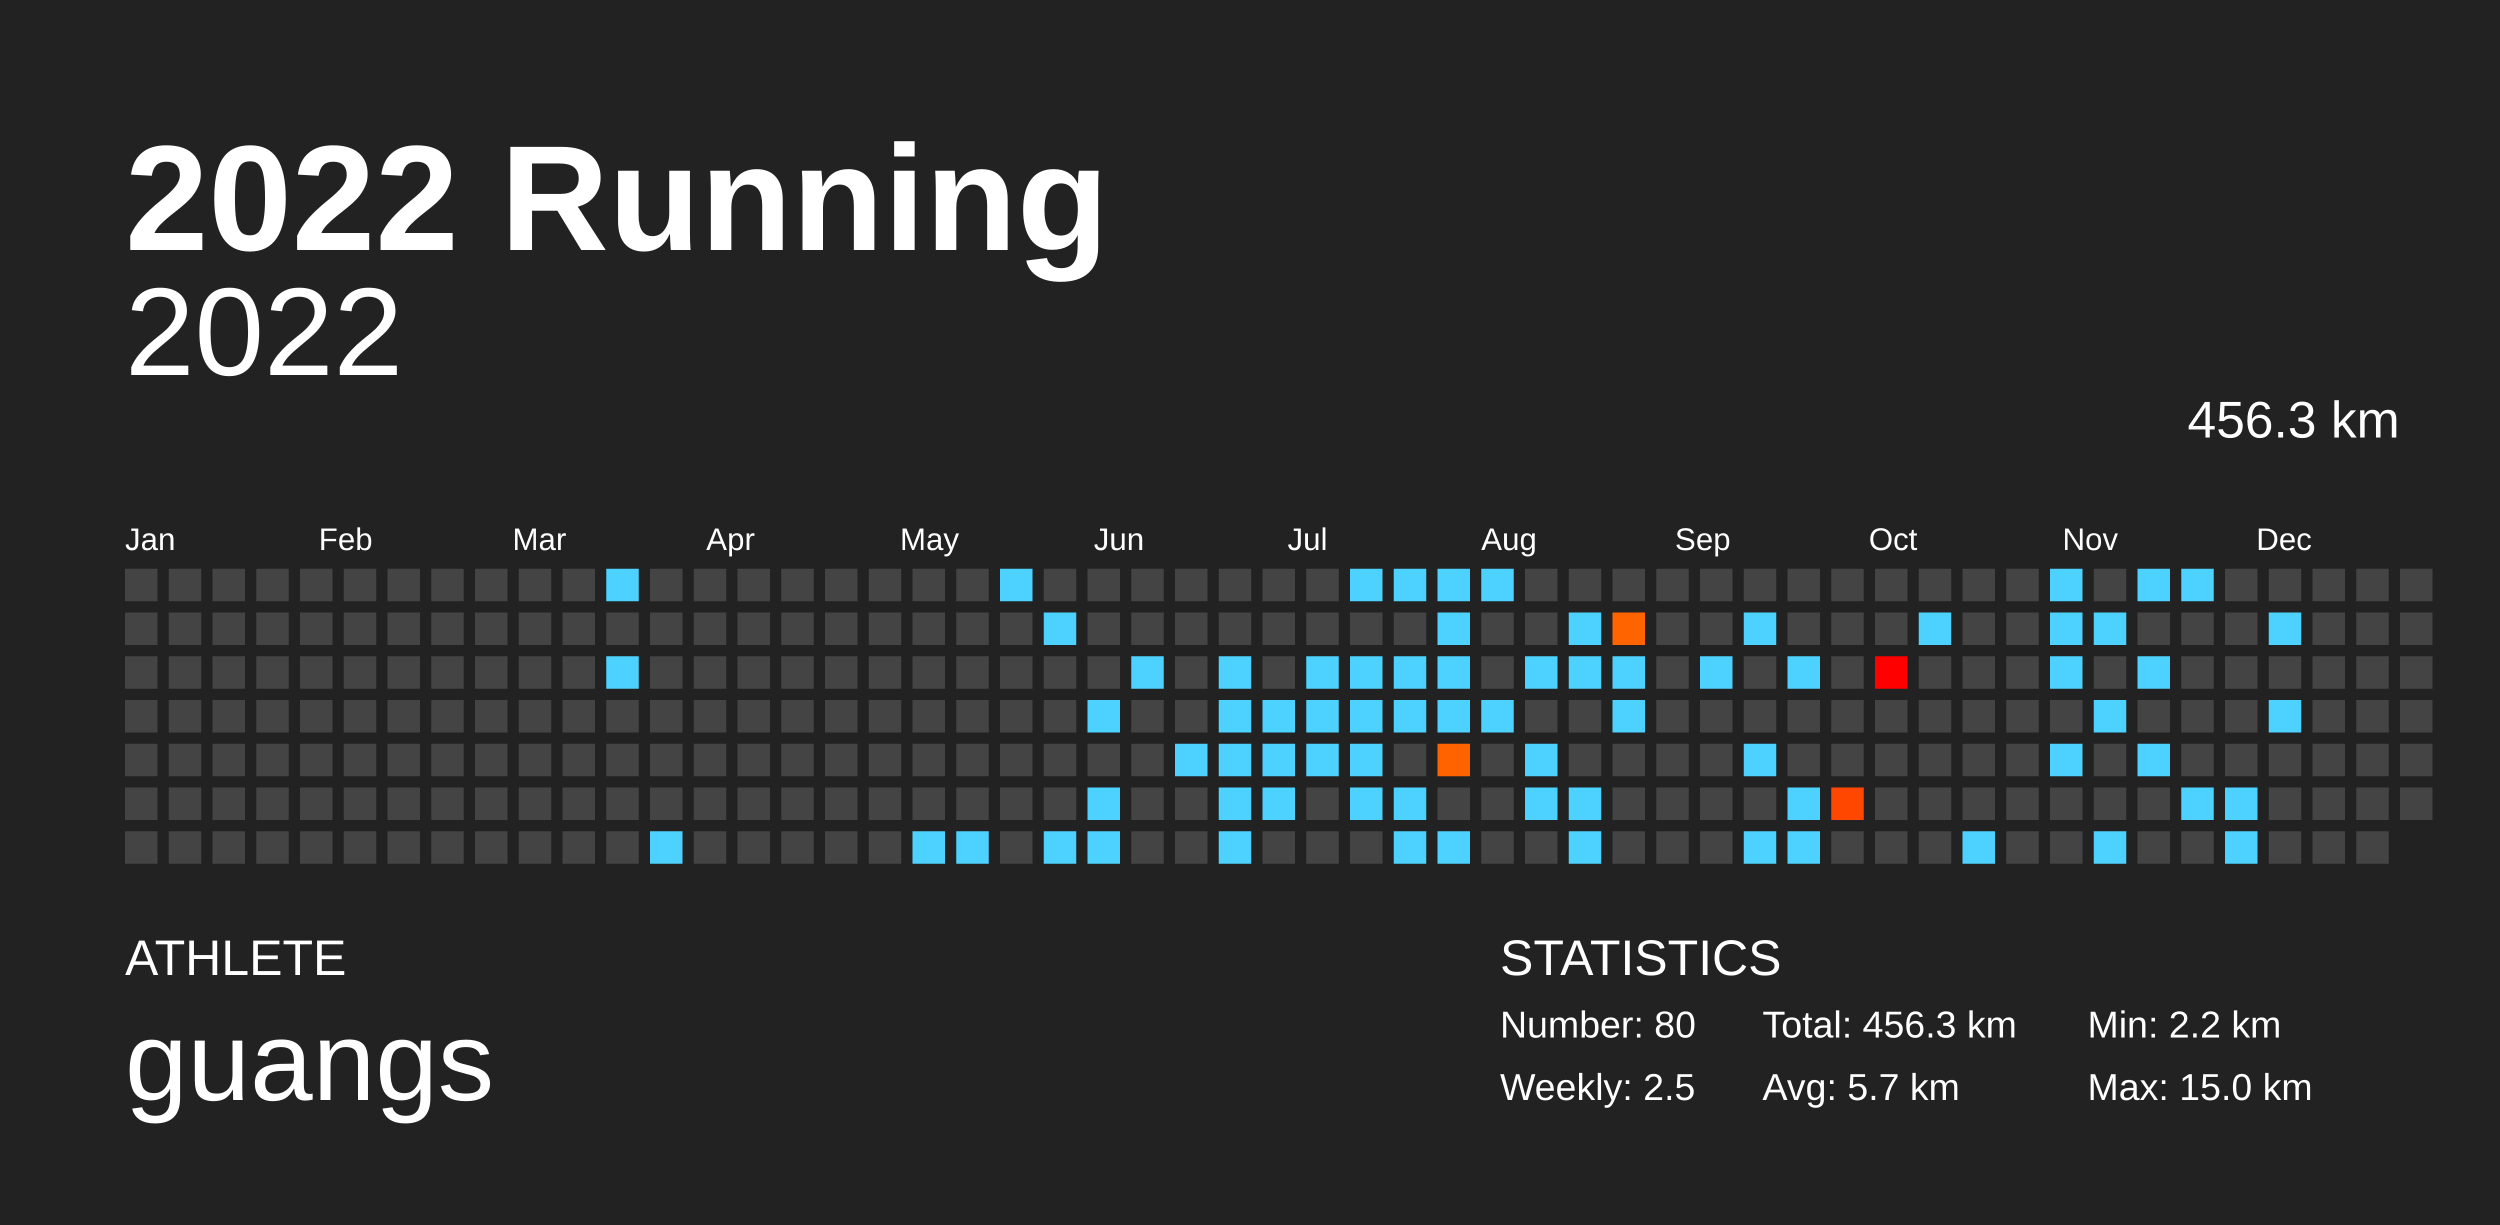
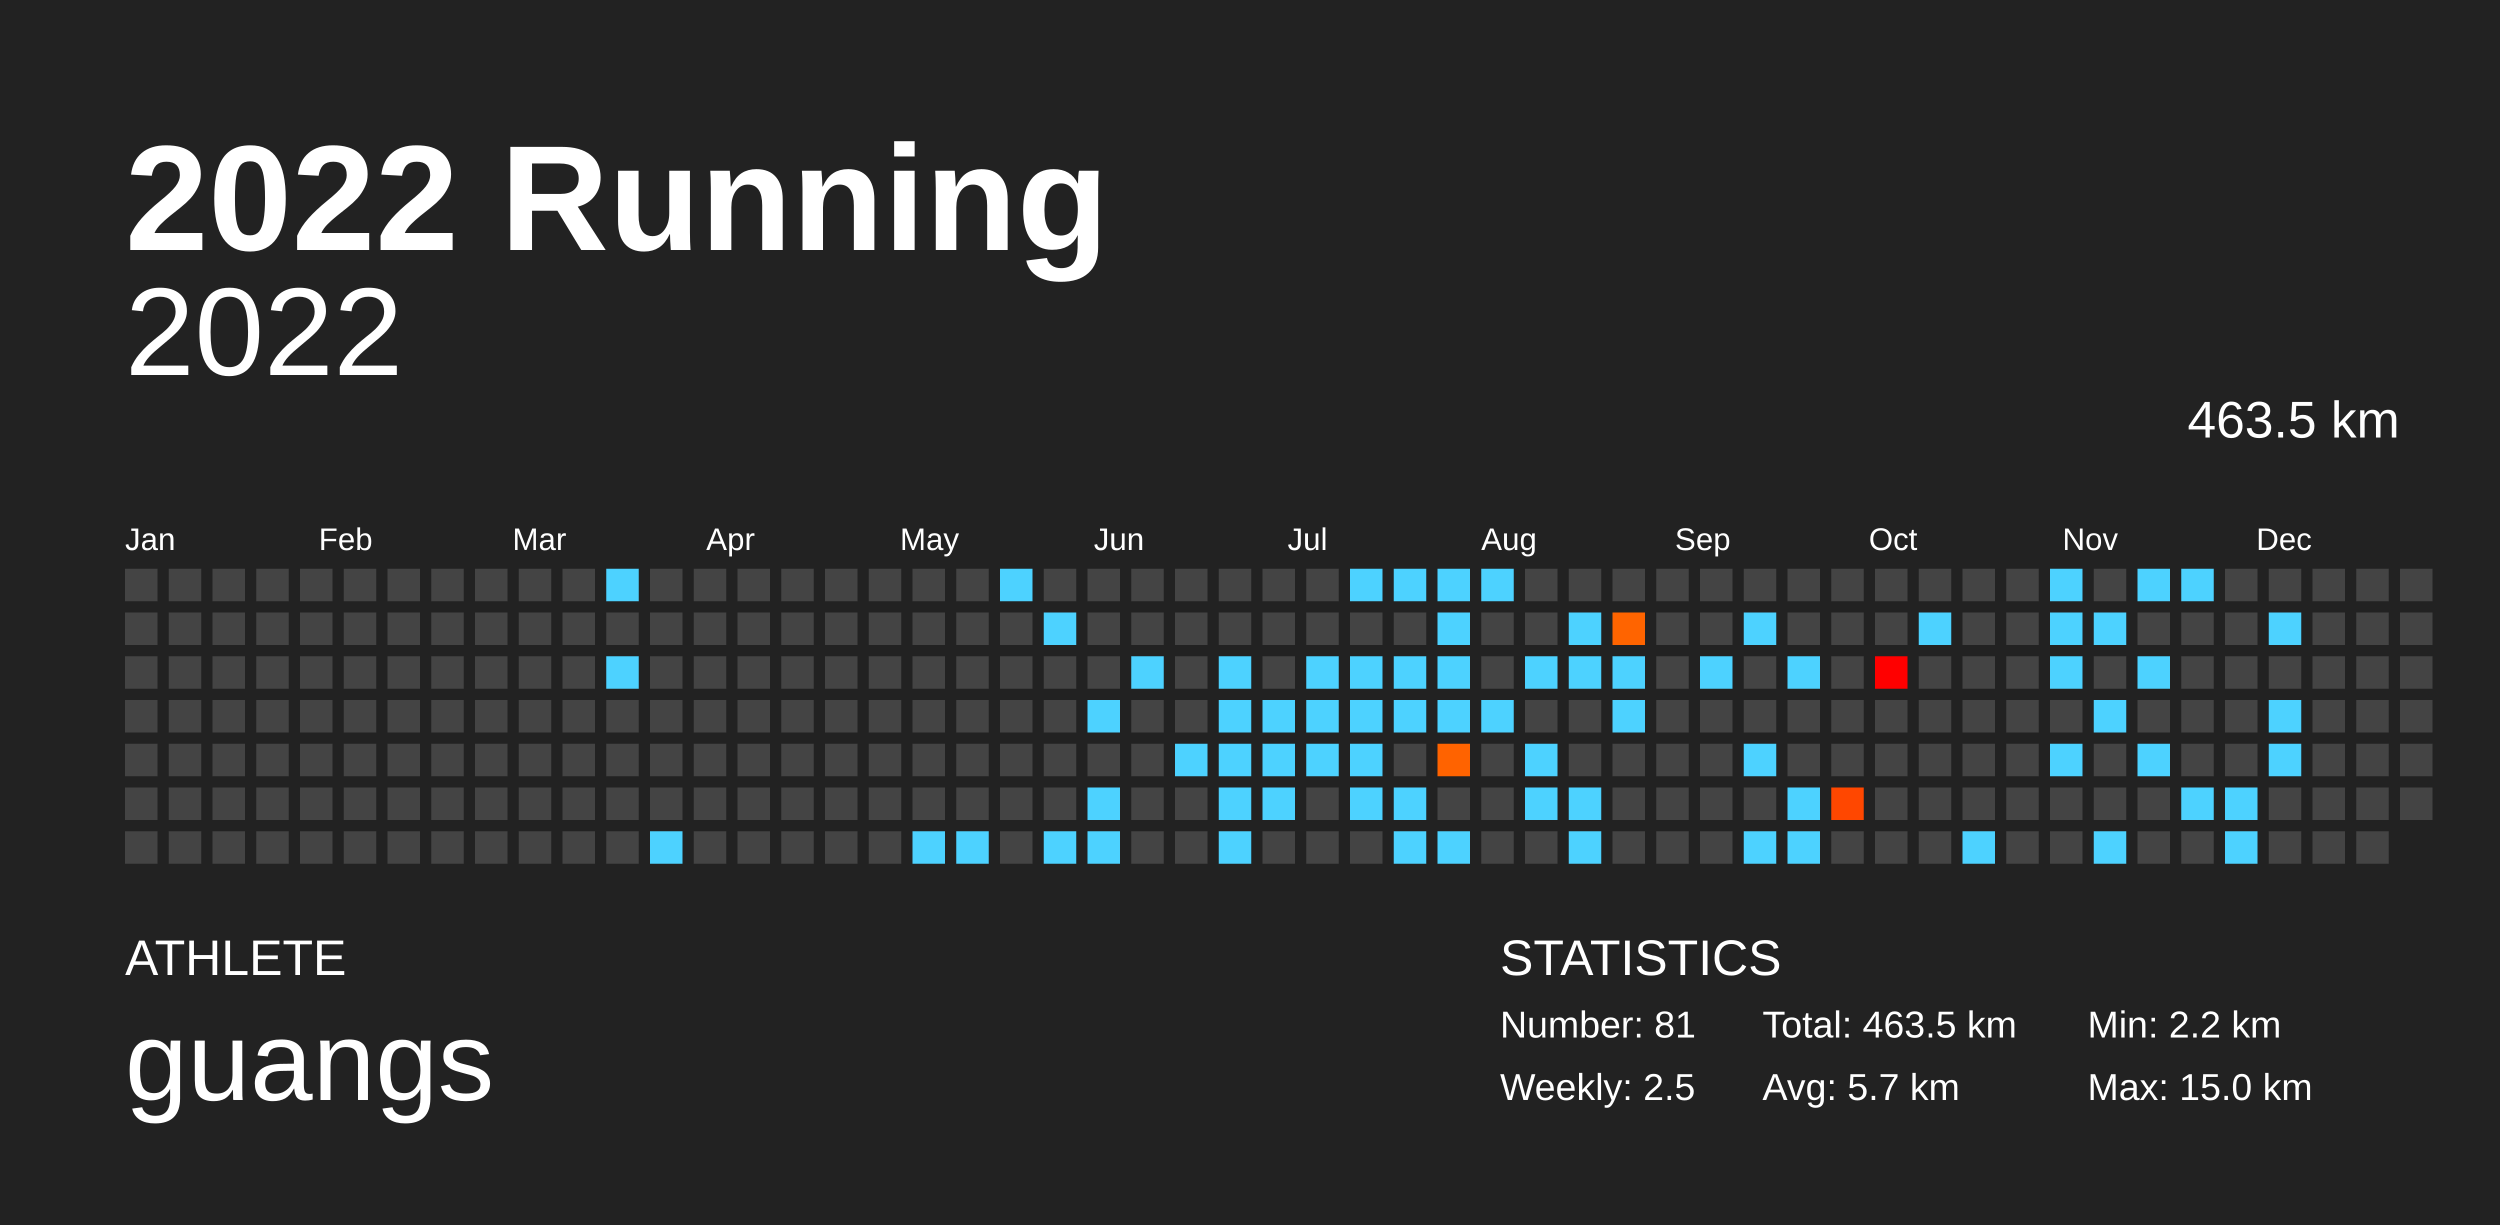
<svg xmlns="http://www.w3.org/2000/svg" baseProfile="full" height="98mm" version="1.1" viewBox="0,0,200,98" width="200mm">
  <defs />
  <rect fill="#222222" height="98" width="200" x="0" y="0" />
  <text fill="#FFFFFF" style="font-size:12px; font-family:Arial; font-weight:bold;" x="10" y="20">2022 Running</text>
  <text fill="#FFFFFF" style="font-size:4px; font-family:Arial" x="10" y="78">ATHLETE</text>
  <text fill="#FFFFFF" style="font-size:9px; font-family:Arial" x="10" y="88">guangs</text>
  <text fill="#FFFFFF" style="font-size:4px; font-family:Arial" x="120" y="78">STATISTICS</text>
-   <text fill="#FFFFFF" style="font-size:3px; font-family:Arial" x="120" y="83">Number: 80</text>
+   <text fill="#FFFFFF" style="font-size:3px; font-family:Arial" x="120" y="83">Number: 81</text>
  <text fill="#FFFFFF" style="font-size:3px; font-family:Arial" x="120" y="88">Weekly: 2.5</text>
-   <text fill="#FFFFFF" style="font-size:3px; font-family:Arial" x="141" y="83">Total: 456.3 km</text>
+   <text fill="#FFFFFF" style="font-size:3px; font-family:Arial" x="141" y="83">Total: 463.5 km</text>
  <text fill="#FFFFFF" style="font-size:3px; font-family:Arial" x="141" y="88">Avg: 5.7 km</text>
  <text fill="#FFFFFF" style="font-size:3px; font-family:Arial" x="167" y="83">Min: 2.2 km</text>
  <text fill="#FFFFFF" style="font-size:3px; font-family:Arial" x="167" y="88">Max: 15.0 km</text>
  <text alignment-baseline="hanging" fill="#FFFFFF" style="font-size:10.0px; font-family:Arial;" x="10" y="30">2022</text>
-   <text alignment-baseline="hanging" fill="#FFFFFF" style="font-size:4.125px; font-family:Arial;" x="175" y="35">456.3 km</text>
+   <text alignment-baseline="hanging" fill="#FFFFFF" style="font-size:4.125px; font-family:Arial;" x="175" y="35">463.5 km</text>
  <text fill="#FFFFFF" style="font-size:2.5px; font-family:Arial" x="10.0" y="44">Jan</text>
  <text fill="#FFFFFF" style="font-size:2.5px; font-family:Arial" x="25.5" y="44">Feb</text>
  <text fill="#FFFFFF" style="font-size:2.5px; font-family:Arial" x="41.0" y="44">Mar</text>
  <text fill="#FFFFFF" style="font-size:2.5px; font-family:Arial" x="56.5" y="44">Apr</text>
  <text fill="#FFFFFF" style="font-size:2.5px; font-family:Arial" x="72.0" y="44">May</text>
  <text fill="#FFFFFF" style="font-size:2.5px; font-family:Arial" x="87.5" y="44">Jun</text>
  <text fill="#FFFFFF" style="font-size:2.5px; font-family:Arial" x="103.0" y="44">Jul</text>
  <text fill="#FFFFFF" style="font-size:2.5px; font-family:Arial" x="118.5" y="44">Aug</text>
  <text fill="#FFFFFF" style="font-size:2.5px; font-family:Arial" x="134.0" y="44">Sep</text>
  <text fill="#FFFFFF" style="font-size:2.5px; font-family:Arial" x="149.5" y="44">Oct</text>
  <text fill="#FFFFFF" style="font-size:2.5px; font-family:Arial" x="165.0" y="44">Nov</text>
  <text fill="#FFFFFF" style="font-size:2.5px; font-family:Arial" x="180.5" y="44">Dec</text>
  <rect fill="#444444" height="2.6" width="2.6" x="10.0" y="45.5" />
  <rect fill="#444444" height="2.6" width="2.6" x="10.0" y="49.0" />
  <rect fill="#444444" height="2.6" width="2.6" x="10.0" y="52.5" />
  <rect fill="#444444" height="2.6" width="2.6" x="10.0" y="56.0" />
  <rect fill="#444444" height="2.6" width="2.6" x="10.0" y="59.5" />
  <rect fill="#444444" height="2.6" width="2.6" x="10.0" y="63.0" />
  <rect fill="#444444" height="2.6" width="2.6" x="10.0" y="66.5" />
  <rect fill="#444444" height="2.6" width="2.6" x="13.5" y="45.5" />
  <rect fill="#444444" height="2.6" width="2.6" x="13.5" y="49.0" />
  <rect fill="#444444" height="2.6" width="2.6" x="13.5" y="52.5" />
  <rect fill="#444444" height="2.6" width="2.6" x="13.5" y="56.0" />
  <rect fill="#444444" height="2.6" width="2.6" x="13.5" y="59.5" />
  <rect fill="#444444" height="2.6" width="2.6" x="13.5" y="63.0" />
  <rect fill="#444444" height="2.6" width="2.6" x="13.5" y="66.5" />
  <rect fill="#444444" height="2.6" width="2.6" x="17.0" y="45.5" />
  <rect fill="#444444" height="2.6" width="2.6" x="17.0" y="49.0" />
  <rect fill="#444444" height="2.6" width="2.6" x="17.0" y="52.5" />
  <rect fill="#444444" height="2.6" width="2.6" x="17.0" y="56.0" />
  <rect fill="#444444" height="2.6" width="2.6" x="17.0" y="59.5" />
  <rect fill="#444444" height="2.6" width="2.6" x="17.0" y="63.0" />
  <rect fill="#444444" height="2.6" width="2.6" x="17.0" y="66.5" />
  <rect fill="#444444" height="2.6" width="2.6" x="20.5" y="45.5" />
  <rect fill="#444444" height="2.6" width="2.6" x="20.5" y="49.0" />
  <rect fill="#444444" height="2.6" width="2.6" x="20.5" y="52.5" />
  <rect fill="#444444" height="2.6" width="2.6" x="20.5" y="56.0" />
  <rect fill="#444444" height="2.6" width="2.6" x="20.5" y="59.5" />
  <rect fill="#444444" height="2.6" width="2.6" x="20.5" y="63.0" />
  <rect fill="#444444" height="2.6" width="2.6" x="20.5" y="66.5" />
  <rect fill="#444444" height="2.6" width="2.6" x="24.0" y="45.5" />
  <rect fill="#444444" height="2.6" width="2.6" x="24.0" y="49.0" />
  <rect fill="#444444" height="2.6" width="2.6" x="24.0" y="52.5" />
  <rect fill="#444444" height="2.6" width="2.6" x="24.0" y="56.0" />
  <rect fill="#444444" height="2.6" width="2.6" x="24.0" y="59.5" />
  <rect fill="#444444" height="2.6" width="2.6" x="24.0" y="63.0" />
  <rect fill="#444444" height="2.6" width="2.6" x="24.0" y="66.5" />
  <rect fill="#444444" height="2.6" width="2.6" x="27.5" y="45.5" />
  <rect fill="#444444" height="2.6" width="2.6" x="27.5" y="49.0" />
  <rect fill="#444444" height="2.6" width="2.6" x="27.5" y="52.5" />
  <rect fill="#444444" height="2.6" width="2.6" x="27.5" y="56.0" />
  <rect fill="#444444" height="2.6" width="2.6" x="27.5" y="59.5" />
  <rect fill="#444444" height="2.6" width="2.6" x="27.5" y="63.0" />
  <rect fill="#444444" height="2.6" width="2.6" x="27.5" y="66.5" />
  <rect fill="#444444" height="2.6" width="2.6" x="31.0" y="45.5" />
  <rect fill="#444444" height="2.6" width="2.6" x="31.0" y="49.0" />
  <rect fill="#444444" height="2.6" width="2.6" x="31.0" y="52.5" />
  <rect fill="#444444" height="2.6" width="2.6" x="31.0" y="56.0" />
  <rect fill="#444444" height="2.6" width="2.6" x="31.0" y="59.5" />
  <rect fill="#444444" height="2.6" width="2.6" x="31.0" y="63.0" />
  <rect fill="#444444" height="2.6" width="2.6" x="31.0" y="66.5" />
  <rect fill="#444444" height="2.6" width="2.6" x="34.5" y="45.5" />
  <rect fill="#444444" height="2.6" width="2.6" x="34.5" y="49.0" />
  <rect fill="#444444" height="2.6" width="2.6" x="34.5" y="52.5" />
  <rect fill="#444444" height="2.6" width="2.6" x="34.5" y="56.0" />
  <rect fill="#444444" height="2.6" width="2.6" x="34.5" y="59.5" />
  <rect fill="#444444" height="2.6" width="2.6" x="34.5" y="63.0" />
  <rect fill="#444444" height="2.6" width="2.6" x="34.5" y="66.5" />
  <rect fill="#444444" height="2.6" width="2.6" x="38.0" y="45.5" />
  <rect fill="#444444" height="2.6" width="2.6" x="38.0" y="49.0" />
  <rect fill="#444444" height="2.6" width="2.6" x="38.0" y="52.5" />
  <rect fill="#444444" height="2.6" width="2.6" x="38.0" y="56.0" />
  <rect fill="#444444" height="2.6" width="2.6" x="38.0" y="59.5" />
  <rect fill="#444444" height="2.6" width="2.6" x="38.0" y="63.0" />
  <rect fill="#444444" height="2.6" width="2.6" x="38.0" y="66.5" />
  <rect fill="#444444" height="2.6" width="2.6" x="41.5" y="45.5" />
  <rect fill="#444444" height="2.6" width="2.6" x="41.5" y="49.0" />
  <rect fill="#444444" height="2.6" width="2.6" x="41.5" y="52.5" />
  <rect fill="#444444" height="2.6" width="2.6" x="41.5" y="56.0" />
  <rect fill="#444444" height="2.6" width="2.6" x="41.5" y="59.5" />
  <rect fill="#444444" height="2.6" width="2.6" x="41.5" y="63.0" />
  <rect fill="#444444" height="2.6" width="2.6" x="41.5" y="66.5" />
  <rect fill="#444444" height="2.6" width="2.6" x="45.0" y="45.5" />
  <rect fill="#444444" height="2.6" width="2.6" x="45.0" y="49.0" />
  <rect fill="#444444" height="2.6" width="2.6" x="45.0" y="52.5" />
  <rect fill="#444444" height="2.6" width="2.6" x="45.0" y="56.0" />
  <rect fill="#444444" height="2.6" width="2.6" x="45.0" y="59.5" />
  <rect fill="#444444" height="2.6" width="2.6" x="45.0" y="63.0" />
  <rect fill="#444444" height="2.6" width="2.6" x="45.0" y="66.5" />
  <rect fill="#4dd2ff" height="2.6" width="2.6" x="48.5" y="45.5" />
  <rect fill="#444444" height="2.6" width="2.6" x="48.5" y="49.0" />
  <rect fill="#4dd2ff" height="2.6" width="2.6" x="48.5" y="52.5" />
  <rect fill="#444444" height="2.6" width="2.6" x="48.5" y="56.0" />
  <rect fill="#444444" height="2.6" width="2.6" x="48.5" y="59.5" />
  <rect fill="#444444" height="2.6" width="2.6" x="48.5" y="63.0" />
  <rect fill="#444444" height="2.6" width="2.6" x="48.5" y="66.5" />
  <rect fill="#444444" height="2.6" width="2.6" x="52.0" y="45.5" />
  <rect fill="#444444" height="2.6" width="2.6" x="52.0" y="49.0" />
  <rect fill="#444444" height="2.6" width="2.6" x="52.0" y="52.5" />
  <rect fill="#444444" height="2.6" width="2.6" x="52.0" y="56.0" />
  <rect fill="#444444" height="2.6" width="2.6" x="52.0" y="59.5" />
  <rect fill="#444444" height="2.6" width="2.6" x="52.0" y="63.0" />
  <rect fill="#4dd2ff" height="2.6" width="2.6" x="52.0" y="66.5" />
  <rect fill="#444444" height="2.6" width="2.6" x="55.5" y="45.5" />
  <rect fill="#444444" height="2.6" width="2.6" x="55.5" y="49.0" />
  <rect fill="#444444" height="2.6" width="2.6" x="55.5" y="52.5" />
  <rect fill="#444444" height="2.6" width="2.6" x="55.5" y="56.0" />
  <rect fill="#444444" height="2.6" width="2.6" x="55.5" y="59.5" />
  <rect fill="#444444" height="2.6" width="2.6" x="55.5" y="63.0" />
  <rect fill="#444444" height="2.6" width="2.6" x="55.5" y="66.5" />
  <rect fill="#444444" height="2.6" width="2.6" x="59.0" y="45.5" />
  <rect fill="#444444" height="2.6" width="2.6" x="59.0" y="49.0" />
  <rect fill="#444444" height="2.6" width="2.6" x="59.0" y="52.5" />
  <rect fill="#444444" height="2.6" width="2.6" x="59.0" y="56.0" />
  <rect fill="#444444" height="2.6" width="2.6" x="59.0" y="59.5" />
  <rect fill="#444444" height="2.6" width="2.6" x="59.0" y="63.0" />
  <rect fill="#444444" height="2.6" width="2.6" x="59.0" y="66.5" />
  <rect fill="#444444" height="2.6" width="2.6" x="62.5" y="45.5" />
  <rect fill="#444444" height="2.6" width="2.6" x="62.5" y="49.0" />
  <rect fill="#444444" height="2.6" width="2.6" x="62.5" y="52.5" />
  <rect fill="#444444" height="2.6" width="2.6" x="62.5" y="56.0" />
  <rect fill="#444444" height="2.6" width="2.6" x="62.5" y="59.5" />
  <rect fill="#444444" height="2.6" width="2.6" x="62.5" y="63.0" />
  <rect fill="#444444" height="2.6" width="2.6" x="62.5" y="66.5" />
  <rect fill="#444444" height="2.6" width="2.6" x="66.0" y="45.5" />
  <rect fill="#444444" height="2.6" width="2.6" x="66.0" y="49.0" />
  <rect fill="#444444" height="2.6" width="2.6" x="66.0" y="52.5" />
  <rect fill="#444444" height="2.6" width="2.6" x="66.0" y="56.0" />
  <rect fill="#444444" height="2.6" width="2.6" x="66.0" y="59.5" />
  <rect fill="#444444" height="2.6" width="2.6" x="66.0" y="63.0" />
  <rect fill="#444444" height="2.6" width="2.6" x="66.0" y="66.5" />
  <rect fill="#444444" height="2.6" width="2.6" x="69.5" y="45.5" />
  <rect fill="#444444" height="2.6" width="2.6" x="69.5" y="49.0" />
  <rect fill="#444444" height="2.6" width="2.6" x="69.5" y="52.5" />
  <rect fill="#444444" height="2.6" width="2.6" x="69.5" y="56.0" />
  <rect fill="#444444" height="2.6" width="2.6" x="69.5" y="59.5" />
  <rect fill="#444444" height="2.6" width="2.6" x="69.5" y="63.0" />
  <rect fill="#444444" height="2.6" width="2.6" x="69.5" y="66.5" />
  <rect fill="#444444" height="2.6" width="2.6" x="73.0" y="45.5" />
  <rect fill="#444444" height="2.6" width="2.6" x="73.0" y="49.0" />
  <rect fill="#444444" height="2.6" width="2.6" x="73.0" y="52.5" />
  <rect fill="#444444" height="2.6" width="2.6" x="73.0" y="56.0" />
  <rect fill="#444444" height="2.6" width="2.6" x="73.0" y="59.5" />
  <rect fill="#444444" height="2.6" width="2.6" x="73.0" y="63.0" />
  <rect fill="#4dd2ff" height="2.6" width="2.6" x="73.0" y="66.5" />
  <rect fill="#444444" height="2.6" width="2.6" x="76.5" y="45.5" />
  <rect fill="#444444" height="2.6" width="2.6" x="76.5" y="49.0" />
  <rect fill="#444444" height="2.6" width="2.6" x="76.5" y="52.5" />
  <rect fill="#444444" height="2.6" width="2.6" x="76.5" y="56.0" />
  <rect fill="#444444" height="2.6" width="2.6" x="76.5" y="59.5" />
  <rect fill="#444444" height="2.6" width="2.6" x="76.5" y="63.0" />
  <rect fill="#4dd2ff" height="2.6" width="2.6" x="76.5" y="66.5" />
  <rect fill="#4dd2ff" height="2.6" width="2.6" x="80.0" y="45.5" />
  <rect fill="#444444" height="2.6" width="2.6" x="80.0" y="49.0" />
  <rect fill="#444444" height="2.6" width="2.6" x="80.0" y="52.5" />
  <rect fill="#444444" height="2.6" width="2.6" x="80.0" y="56.0" />
  <rect fill="#444444" height="2.6" width="2.6" x="80.0" y="59.5" />
  <rect fill="#444444" height="2.6" width="2.6" x="80.0" y="63.0" />
  <rect fill="#444444" height="2.6" width="2.6" x="80.0" y="66.5" />
  <rect fill="#444444" height="2.6" width="2.6" x="83.5" y="45.5" />
  <rect fill="#4dd2ff" height="2.6" width="2.6" x="83.5" y="49.0" />
  <rect fill="#444444" height="2.6" width="2.6" x="83.5" y="52.5" />
  <rect fill="#444444" height="2.6" width="2.6" x="83.5" y="56.0" />
  <rect fill="#444444" height="2.6" width="2.6" x="83.5" y="59.5" />
  <rect fill="#444444" height="2.6" width="2.6" x="83.5" y="63.0" />
  <rect fill="#4dd2ff" height="2.6" width="2.6" x="83.5" y="66.5" />
  <rect fill="#444444" height="2.6" width="2.6" x="87.0" y="45.5" />
  <rect fill="#444444" height="2.6" width="2.6" x="87.0" y="49.0" />
  <rect fill="#444444" height="2.6" width="2.6" x="87.0" y="52.5" />
  <rect fill="#4dd2ff" height="2.6" width="2.6" x="87.0" y="56.0" />
  <rect fill="#444444" height="2.6" width="2.6" x="87.0" y="59.5" />
  <rect fill="#4dd2ff" height="2.6" width="2.6" x="87.0" y="63.0" />
  <rect fill="#4dd2ff" height="2.6" width="2.6" x="87.0" y="66.5" />
  <rect fill="#444444" height="2.6" width="2.6" x="90.5" y="45.5" />
  <rect fill="#444444" height="2.6" width="2.6" x="90.5" y="49.0" />
  <rect fill="#4dd2ff" height="2.6" width="2.6" x="90.5" y="52.5" />
  <rect fill="#444444" height="2.6" width="2.6" x="90.5" y="56.0" />
  <rect fill="#444444" height="2.6" width="2.6" x="90.5" y="59.5" />
  <rect fill="#444444" height="2.6" width="2.6" x="90.5" y="63.0" />
  <rect fill="#444444" height="2.6" width="2.6" x="90.5" y="66.5" />
  <rect fill="#444444" height="2.6" width="2.6" x="94.0" y="45.5" />
  <rect fill="#444444" height="2.6" width="2.6" x="94.0" y="49.0" />
  <rect fill="#444444" height="2.6" width="2.6" x="94.0" y="52.5" />
  <rect fill="#444444" height="2.6" width="2.6" x="94.0" y="56.0" />
  <rect fill="#4dd2ff" height="2.6" width="2.6" x="94.0" y="59.5" />
  <rect fill="#444444" height="2.6" width="2.6" x="94.0" y="63.0" />
  <rect fill="#444444" height="2.6" width="2.6" x="94.0" y="66.5" />
  <rect fill="#444444" height="2.6" width="2.6" x="97.5" y="45.5" />
  <rect fill="#444444" height="2.6" width="2.6" x="97.5" y="49.0" />
  <rect fill="#4dd2ff" height="2.6" width="2.6" x="97.5" y="52.5" />
  <rect fill="#4dd2ff" height="2.6" width="2.6" x="97.5" y="56.0" />
  <rect fill="#4dd2ff" height="2.6" width="2.6" x="97.5" y="59.5" />
  <rect fill="#4dd2ff" height="2.6" width="2.6" x="97.5" y="63.0" />
  <rect fill="#4dd2ff" height="2.6" width="2.6" x="97.5" y="66.5" />
  <rect fill="#444444" height="2.6" width="2.6" x="101.0" y="45.5" />
  <rect fill="#444444" height="2.6" width="2.6" x="101.0" y="49.0" />
  <rect fill="#444444" height="2.6" width="2.6" x="101.0" y="52.5" />
  <rect fill="#4dd2ff" height="2.6" width="2.6" x="101.0" y="56.0" />
  <rect fill="#4dd2ff" height="2.6" width="2.6" x="101.0" y="59.5" />
  <rect fill="#4dd2ff" height="2.6" width="2.6" x="101.0" y="63.0" />
  <rect fill="#444444" height="2.6" width="2.6" x="101.0" y="66.5" />
  <rect fill="#444444" height="2.6" width="2.6" x="104.5" y="45.5" />
  <rect fill="#444444" height="2.6" width="2.6" x="104.5" y="49.0" />
  <rect fill="#4dd2ff" height="2.6" width="2.6" x="104.5" y="52.5" />
  <rect fill="#4dd2ff" height="2.6" width="2.6" x="104.5" y="56.0" />
  <rect fill="#4dd2ff" height="2.6" width="2.6" x="104.5" y="59.5" />
  <rect fill="#444444" height="2.6" width="2.6" x="104.5" y="63.0" />
  <rect fill="#444444" height="2.6" width="2.6" x="104.5" y="66.5" />
  <rect fill="#4dd2ff" height="2.6" width="2.6" x="108.0" y="45.5" />
  <rect fill="#444444" height="2.6" width="2.6" x="108.0" y="49.0" />
  <rect fill="#4dd2ff" height="2.6" width="2.6" x="108.0" y="52.5" />
  <rect fill="#4dd2ff" height="2.6" width="2.6" x="108.0" y="56.0" />
  <rect fill="#4dd2ff" height="2.6" width="2.6" x="108.0" y="59.5" />
  <rect fill="#4dd2ff" height="2.6" width="2.6" x="108.0" y="63.0" />
  <rect fill="#444444" height="2.6" width="2.6" x="108.0" y="66.5" />
  <rect fill="#4dd2ff" height="2.6" width="2.6" x="111.5" y="45.5" />
  <rect fill="#444444" height="2.6" width="2.6" x="111.5" y="49.0" />
  <rect fill="#4dd2ff" height="2.6" width="2.6" x="111.5" y="52.5" />
  <rect fill="#4dd2ff" height="2.6" width="2.6" x="111.5" y="56.0" />
  <rect fill="#444444" height="2.6" width="2.6" x="111.5" y="59.5" />
  <rect fill="#4dd2ff" height="2.6" width="2.6" x="111.5" y="63.0" />
  <rect fill="#4dd2ff" height="2.6" width="2.6" x="111.5" y="66.5" />
  <rect fill="#4dd2ff" height="2.6" width="2.6" x="115.0" y="45.5" />
  <rect fill="#4dd2ff" height="2.6" width="2.6" x="115.0" y="49.0" />
  <rect fill="#4dd2ff" height="2.6" width="2.6" x="115.0" y="52.5" />
  <rect fill="#4dd2ff" height="2.6" width="2.6" x="115.0" y="56.0" />
  <rect fill="#ff6300" height="2.6" width="2.6" x="115.0" y="59.5" />
  <rect fill="#444444" height="2.6" width="2.6" x="115.0" y="63.0" />
  <rect fill="#4dd2ff" height="2.6" width="2.6" x="115.0" y="66.5" />
  <rect fill="#4dd2ff" height="2.6" width="2.6" x="118.5" y="45.5" />
  <rect fill="#444444" height="2.6" width="2.6" x="118.5" y="49.0" />
  <rect fill="#444444" height="2.6" width="2.6" x="118.5" y="52.5" />
  <rect fill="#4dd2ff" height="2.6" width="2.6" x="118.5" y="56.0" />
  <rect fill="#444444" height="2.6" width="2.6" x="118.5" y="59.5" />
  <rect fill="#444444" height="2.6" width="2.6" x="118.5" y="63.0" />
  <rect fill="#444444" height="2.6" width="2.6" x="118.5" y="66.5" />
  <rect fill="#444444" height="2.6" width="2.6" x="122.0" y="45.5" />
  <rect fill="#444444" height="2.6" width="2.6" x="122.0" y="49.0" />
  <rect fill="#4dd2ff" height="2.6" width="2.6" x="122.0" y="52.5" />
  <rect fill="#444444" height="2.6" width="2.6" x="122.0" y="56.0" />
  <rect fill="#4dd2ff" height="2.6" width="2.6" x="122.0" y="59.5" />
  <rect fill="#4dd2ff" height="2.6" width="2.6" x="122.0" y="63.0" />
  <rect fill="#444444" height="2.6" width="2.6" x="122.0" y="66.5" />
  <rect fill="#444444" height="2.6" width="2.6" x="125.5" y="45.5" />
  <rect fill="#4dd2ff" height="2.6" width="2.6" x="125.5" y="49.0" />
  <rect fill="#4dd2ff" height="2.6" width="2.6" x="125.5" y="52.5" />
  <rect fill="#444444" height="2.6" width="2.6" x="125.5" y="56.0" />
  <rect fill="#444444" height="2.6" width="2.6" x="125.5" y="59.5" />
  <rect fill="#4dd2ff" height="2.6" width="2.6" x="125.5" y="63.0" />
  <rect fill="#4dd2ff" height="2.6" width="2.6" x="125.5" y="66.5" />
  <rect fill="#444444" height="2.6" width="2.6" x="129.0" y="45.5" />
  <rect fill="#ff6400" height="2.6" width="2.6" x="129.0" y="49.0" />
  <rect fill="#4dd2ff" height="2.6" width="2.6" x="129.0" y="52.5" />
  <rect fill="#4dd2ff" height="2.6" width="2.6" x="129.0" y="56.0" />
  <rect fill="#444444" height="2.6" width="2.6" x="129.0" y="59.5" />
  <rect fill="#444444" height="2.6" width="2.6" x="129.0" y="63.0" />
  <rect fill="#444444" height="2.6" width="2.6" x="129.0" y="66.5" />
  <rect fill="#444444" height="2.6" width="2.6" x="132.5" y="45.5" />
  <rect fill="#444444" height="2.6" width="2.6" x="132.5" y="49.0" />
  <rect fill="#444444" height="2.6" width="2.6" x="132.5" y="52.5" />
  <rect fill="#444444" height="2.6" width="2.6" x="132.5" y="56.0" />
  <rect fill="#444444" height="2.6" width="2.6" x="132.5" y="59.5" />
  <rect fill="#444444" height="2.6" width="2.6" x="132.5" y="63.0" />
  <rect fill="#444444" height="2.6" width="2.6" x="132.5" y="66.5" />
  <rect fill="#444444" height="2.6" width="2.6" x="136.0" y="45.5" />
  <rect fill="#444444" height="2.6" width="2.6" x="136.0" y="49.0" />
  <rect fill="#4dd2ff" height="2.6" width="2.6" x="136.0" y="52.5" />
  <rect fill="#444444" height="2.6" width="2.6" x="136.0" y="56.0" />
  <rect fill="#444444" height="2.6" width="2.6" x="136.0" y="59.5" />
  <rect fill="#444444" height="2.6" width="2.6" x="136.0" y="63.0" />
  <rect fill="#444444" height="2.6" width="2.6" x="136.0" y="66.5" />
  <rect fill="#444444" height="2.6" width="2.6" x="139.5" y="45.5" />
  <rect fill="#4dd2ff" height="2.6" width="2.6" x="139.5" y="49.0" />
  <rect fill="#444444" height="2.6" width="2.6" x="139.5" y="52.5" />
  <rect fill="#444444" height="2.6" width="2.6" x="139.5" y="56.0" />
  <rect fill="#4dd2ff" height="2.6" width="2.6" x="139.5" y="59.5" />
  <rect fill="#444444" height="2.6" width="2.6" x="139.5" y="63.0" />
  <rect fill="#4dd2ff" height="2.6" width="2.6" x="139.5" y="66.5" />
  <rect fill="#444444" height="2.6" width="2.6" x="143.0" y="45.5" />
  <rect fill="#444444" height="2.6" width="2.6" x="143.0" y="49.0" />
  <rect fill="#4dd2ff" height="2.6" width="2.6" x="143.0" y="52.5" />
  <rect fill="#444444" height="2.6" width="2.6" x="143.0" y="56.0" />
  <rect fill="#444444" height="2.6" width="2.6" x="143.0" y="59.5" />
  <rect fill="#4dd2ff" height="2.6" width="2.6" x="143.0" y="63.0" />
  <rect fill="#4dd2ff" height="2.6" width="2.6" x="143.0" y="66.5" />
  <rect fill="#444444" height="2.6" width="2.6" x="146.5" y="45.5" />
  <rect fill="#444444" height="2.6" width="2.6" x="146.5" y="49.0" />
  <rect fill="#444444" height="2.6" width="2.6" x="146.5" y="52.5" />
  <rect fill="#444444" height="2.6" width="2.6" x="146.5" y="56.0" />
  <rect fill="#444444" height="2.6" width="2.6" x="146.5" y="59.5" />
  <rect fill="#ff4700" height="2.6" width="2.6" x="146.5" y="63.0" />
  <rect fill="#444444" height="2.6" width="2.6" x="146.5" y="66.5" />
  <rect fill="#444444" height="2.6" width="2.6" x="150.0" y="45.5" />
  <rect fill="#444444" height="2.6" width="2.6" x="150.0" y="49.0" />
  <rect fill="#ff0000" height="2.6" width="2.6" x="150.0" y="52.5" />
  <rect fill="#444444" height="2.6" width="2.6" x="150.0" y="56.0" />
  <rect fill="#444444" height="2.6" width="2.6" x="150.0" y="59.5" />
  <rect fill="#444444" height="2.6" width="2.6" x="150.0" y="63.0" />
  <rect fill="#444444" height="2.6" width="2.6" x="150.0" y="66.5" />
  <rect fill="#444444" height="2.6" width="2.6" x="153.5" y="45.5" />
  <rect fill="#4dd2ff" height="2.6" width="2.6" x="153.5" y="49.0" />
  <rect fill="#444444" height="2.6" width="2.6" x="153.5" y="52.5" />
  <rect fill="#444444" height="2.6" width="2.6" x="153.5" y="56.0" />
  <rect fill="#444444" height="2.6" width="2.6" x="153.5" y="59.5" />
  <rect fill="#444444" height="2.6" width="2.6" x="153.5" y="63.0" />
  <rect fill="#444444" height="2.6" width="2.6" x="153.5" y="66.5" />
  <rect fill="#444444" height="2.6" width="2.6" x="157.0" y="45.5" />
  <rect fill="#444444" height="2.6" width="2.6" x="157.0" y="49.0" />
  <rect fill="#444444" height="2.6" width="2.6" x="157.0" y="52.5" />
  <rect fill="#444444" height="2.6" width="2.6" x="157.0" y="56.0" />
  <rect fill="#444444" height="2.6" width="2.6" x="157.0" y="59.5" />
  <rect fill="#444444" height="2.6" width="2.6" x="157.0" y="63.0" />
  <rect fill="#4dd2ff" height="2.6" width="2.6" x="157.0" y="66.5" />
  <rect fill="#444444" height="2.6" width="2.6" x="160.5" y="45.5" />
  <rect fill="#444444" height="2.6" width="2.6" x="160.5" y="49.0" />
  <rect fill="#444444" height="2.6" width="2.6" x="160.5" y="52.5" />
  <rect fill="#444444" height="2.6" width="2.6" x="160.5" y="56.0" />
  <rect fill="#444444" height="2.6" width="2.6" x="160.5" y="59.5" />
  <rect fill="#444444" height="2.6" width="2.6" x="160.5" y="63.0" />
  <rect fill="#444444" height="2.6" width="2.6" x="160.5" y="66.5" />
  <rect fill="#4dd2ff" height="2.6" width="2.6" x="164.0" y="45.5" />
  <rect fill="#4dd2ff" height="2.6" width="2.6" x="164.0" y="49.0" />
  <rect fill="#4dd2ff" height="2.6" width="2.6" x="164.0" y="52.5" />
  <rect fill="#444444" height="2.6" width="2.6" x="164.0" y="56.0" />
  <rect fill="#4dd2ff" height="2.6" width="2.6" x="164.0" y="59.5" />
  <rect fill="#444444" height="2.6" width="2.6" x="164.0" y="63.0" />
  <rect fill="#444444" height="2.6" width="2.6" x="164.0" y="66.5" />
  <rect fill="#444444" height="2.6" width="2.6" x="167.5" y="45.5" />
  <rect fill="#4dd2ff" height="2.6" width="2.6" x="167.5" y="49.0" />
  <rect fill="#444444" height="2.6" width="2.6" x="167.5" y="52.5" />
  <rect fill="#4dd2ff" height="2.6" width="2.6" x="167.5" y="56.0" />
  <rect fill="#444444" height="2.6" width="2.6" x="167.5" y="59.5" />
  <rect fill="#444444" height="2.6" width="2.6" x="167.5" y="63.0" />
  <rect fill="#4dd2ff" height="2.6" width="2.6" x="167.5" y="66.5" />
  <rect fill="#4dd2ff" height="2.6" width="2.6" x="171.0" y="45.5" />
  <rect fill="#444444" height="2.6" width="2.6" x="171.0" y="49.0" />
  <rect fill="#4dd2ff" height="2.6" width="2.6" x="171.0" y="52.5" />
  <rect fill="#444444" height="2.6" width="2.6" x="171.0" y="56.0" />
  <rect fill="#4dd2ff" height="2.6" width="2.6" x="171.0" y="59.5" />
  <rect fill="#444444" height="2.6" width="2.6" x="171.0" y="63.0" />
  <rect fill="#444444" height="2.6" width="2.6" x="171.0" y="66.5" />
  <rect fill="#4dd2ff" height="2.6" width="2.6" x="174.5" y="45.5" />
  <rect fill="#444444" height="2.6" width="2.6" x="174.5" y="49.0" />
  <rect fill="#444444" height="2.6" width="2.6" x="174.5" y="52.5" />
  <rect fill="#444444" height="2.6" width="2.6" x="174.5" y="56.0" />
  <rect fill="#444444" height="2.6" width="2.6" x="174.5" y="59.5" />
  <rect fill="#4dd2ff" height="2.6" width="2.6" x="174.5" y="63.0" />
  <rect fill="#444444" height="2.6" width="2.6" x="174.5" y="66.5" />
  <rect fill="#444444" height="2.6" width="2.6" x="178.0" y="45.5" />
  <rect fill="#444444" height="2.6" width="2.6" x="178.0" y="49.0" />
  <rect fill="#444444" height="2.6" width="2.6" x="178.0" y="52.5" />
  <rect fill="#444444" height="2.6" width="2.6" x="178.0" y="56.0" />
  <rect fill="#444444" height="2.6" width="2.6" x="178.0" y="59.5" />
  <rect fill="#4dd2ff" height="2.6" width="2.6" x="178.0" y="63.0" />
  <rect fill="#4dd2ff" height="2.6" width="2.6" x="178.0" y="66.5" />
  <rect fill="#444444" height="2.6" width="2.6" x="181.5" y="45.5" />
  <rect fill="#4dd2ff" height="2.6" width="2.6" x="181.5" y="49.0" />
  <rect fill="#444444" height="2.6" width="2.6" x="181.5" y="52.5" />
  <rect fill="#4dd2ff" height="2.6" width="2.6" x="181.5" y="56.0" />
-   <rect fill="#444444" height="2.6" width="2.6" x="181.5" y="59.5" />
+   <rect fill="#4dd2ff" height="2.6" width="2.6" x="181.5" y="59.5" />
  <rect fill="#444444" height="2.6" width="2.6" x="181.5" y="63.0" />
  <rect fill="#444444" height="2.6" width="2.6" x="181.5" y="66.5" />
  <rect fill="#444444" height="2.6" width="2.6" x="185.0" y="45.5" />
  <rect fill="#444444" height="2.6" width="2.6" x="185.0" y="49.0" />
  <rect fill="#444444" height="2.6" width="2.6" x="185.0" y="52.5" />
  <rect fill="#444444" height="2.6" width="2.6" x="185.0" y="56.0" />
  <rect fill="#444444" height="2.6" width="2.6" x="185.0" y="59.5" />
  <rect fill="#444444" height="2.6" width="2.6" x="185.0" y="63.0" />
  <rect fill="#444444" height="2.6" width="2.6" x="185.0" y="66.5" />
  <rect fill="#444444" height="2.6" width="2.6" x="188.5" y="45.5" />
  <rect fill="#444444" height="2.6" width="2.6" x="188.5" y="49.0" />
  <rect fill="#444444" height="2.6" width="2.6" x="188.5" y="52.5" />
  <rect fill="#444444" height="2.6" width="2.6" x="188.5" y="56.0" />
  <rect fill="#444444" height="2.6" width="2.6" x="188.5" y="59.5" />
  <rect fill="#444444" height="2.6" width="2.6" x="188.5" y="63.0" />
  <rect fill="#444444" height="2.6" width="2.6" x="188.5" y="66.5" />
  <rect fill="#444444" height="2.6" width="2.6" x="192.0" y="45.5" />
  <rect fill="#444444" height="2.6" width="2.6" x="192.0" y="49.0" />
  <rect fill="#444444" height="2.6" width="2.6" x="192.0" y="52.5" />
  <rect fill="#444444" height="2.6" width="2.6" x="192.0" y="56.0" />
  <rect fill="#444444" height="2.6" width="2.6" x="192.0" y="59.5" />
  <rect fill="#444444" height="2.6" width="2.6" x="192.0" y="63.0" />
</svg>
